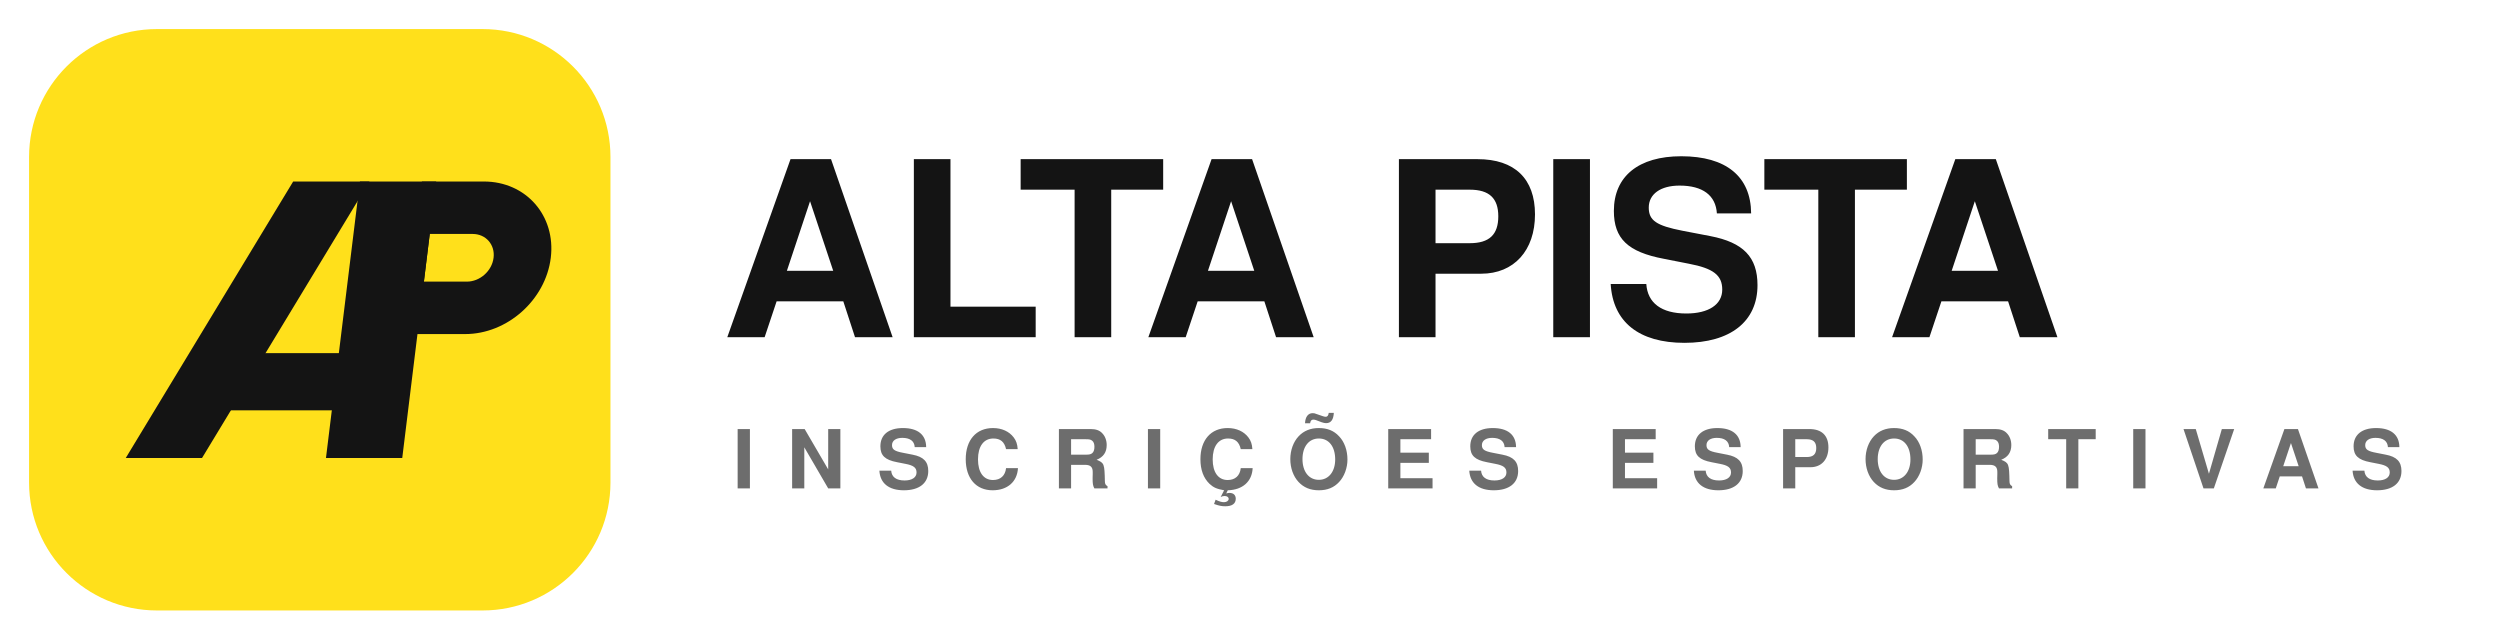
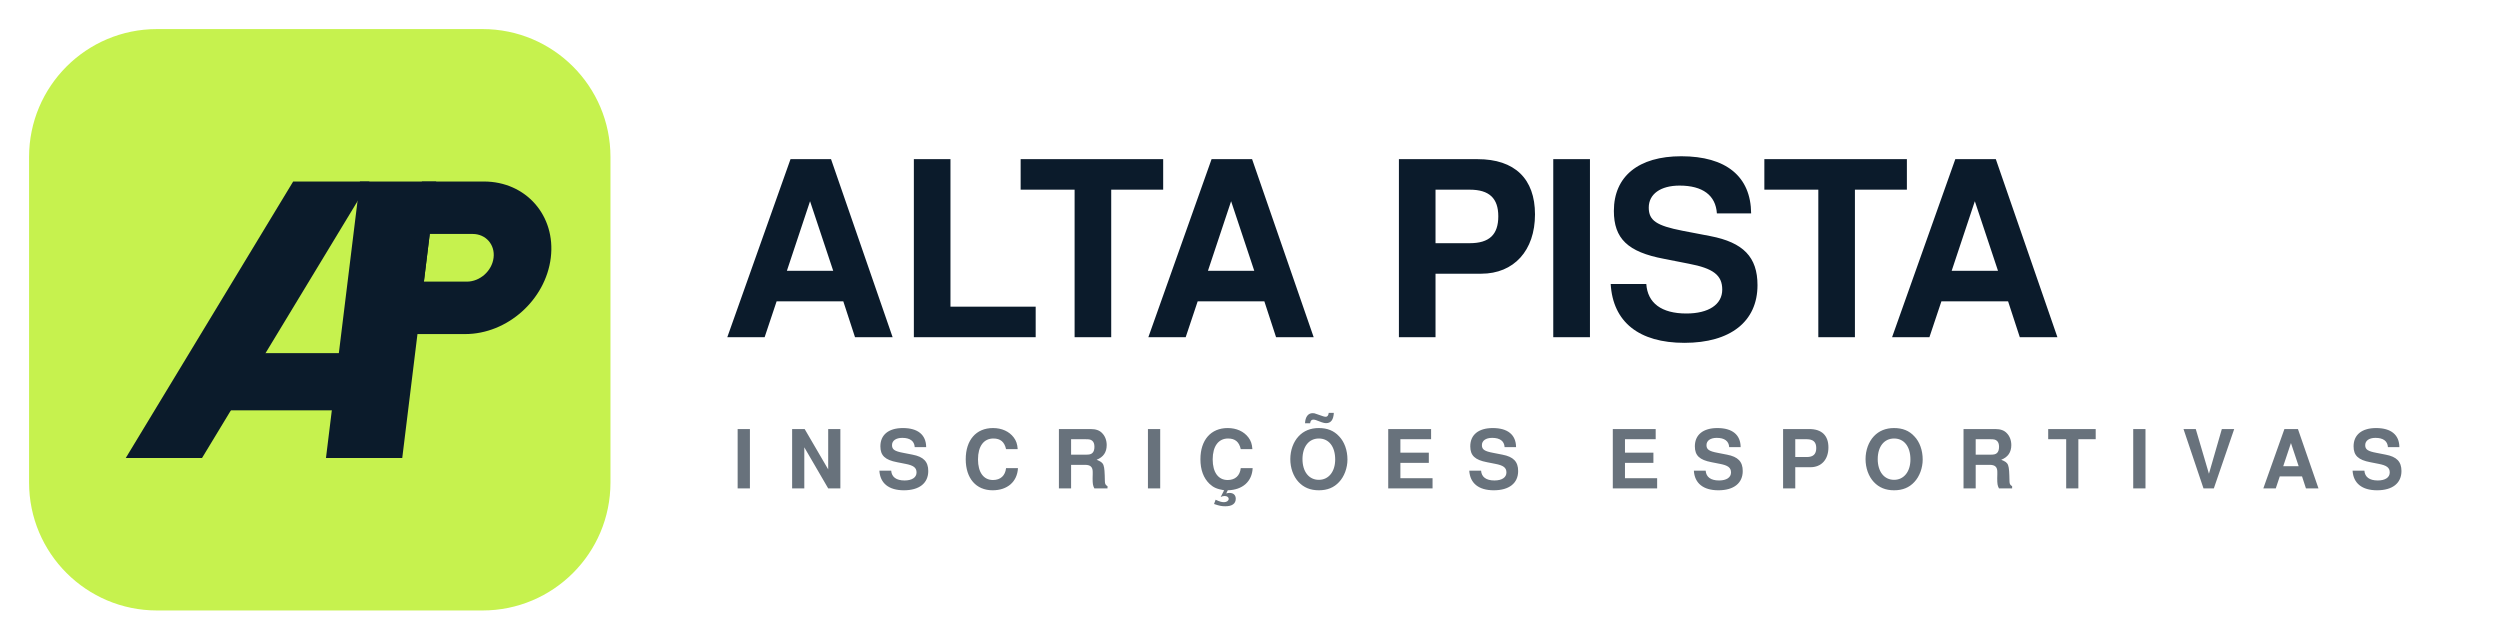
<svg xmlns="http://www.w3.org/2000/svg" viewBox="0 0 430 110" role="img" aria-label="Alta Pista">
  <g transform="translate(5,5)">
-     <rect width="100" height="100" rx="22" fill="#FFE01B" />
+     <rect width="100" height="100" rx="22" fill="#C6F24E" />
    <g transform="translate(50,50) scale(0.82) translate(-50,-50)">
      <g transform="translate(11,0) skewX(-7)">
-         <path fill="#141414" d="M8,79 L24,79 L52,21 L36,21 Z" />
-         <rect x="50" y="21" width="16" height="58" fill="#141414" />
-         <path fill="#141414" d="M22,57 L52,57 L52,69 L16,69 Z" />
-         <path fill="#141414" fill-rule="evenodd" d="M63,21 H76 A16,16 0 0 1 76,53 H63 Z M66,32 H75 A5,5 0 0 1 75,42 H66 Z" />
+         <path fill="#0B1B2B" d="M8,79 L24,79 L52,21 L36,21 Z" />
+         <rect x="50" y="21" width="16" height="58" fill="#0B1B2B" />
+         <path fill="#0B1B2B" d="M22,57 L52,57 L52,69 L16,69 Z" />
+         <path fill="#0B1B2B" fill-rule="evenodd" d="M63,21 H76 A16,16 0 0 1 76,53 H63 Z M66,32 H75 A5,5 0 0 1 75,42 H66 Z" />
      </g>
    </g>
  </g>
-   <text x="124" y="58" font-family="Titillium Web, Segoe UI, Helvetica, Arial, sans-serif" font-size="42" font-weight="900" letter-spacing="-0.5" fill="#141414">ALTA PISTA</text>
-   <text x="126" y="84" font-family="Titillium Web, Segoe UI, Helvetica, Arial, sans-serif" font-size="14" font-weight="600" letter-spacing="5.4" fill="#141414" opacity="0.62">INSCRIÇÕES ESPORTIVAS</text>
+   <text x="124" y="58" font-family="Titillium Web, Segoe UI, Helvetica, Arial, sans-serif" font-size="42" font-weight="900" letter-spacing="-0.5" fill="#0B1B2B">ALTA PISTA</text>
+   <text x="126" y="84" font-family="Titillium Web, Segoe UI, Helvetica, Arial, sans-serif" font-size="14" font-weight="600" letter-spacing="5.4" fill="#0B1B2B" opacity="0.62">INSCRIÇÕES ESPORTIVAS</text>
</svg>
